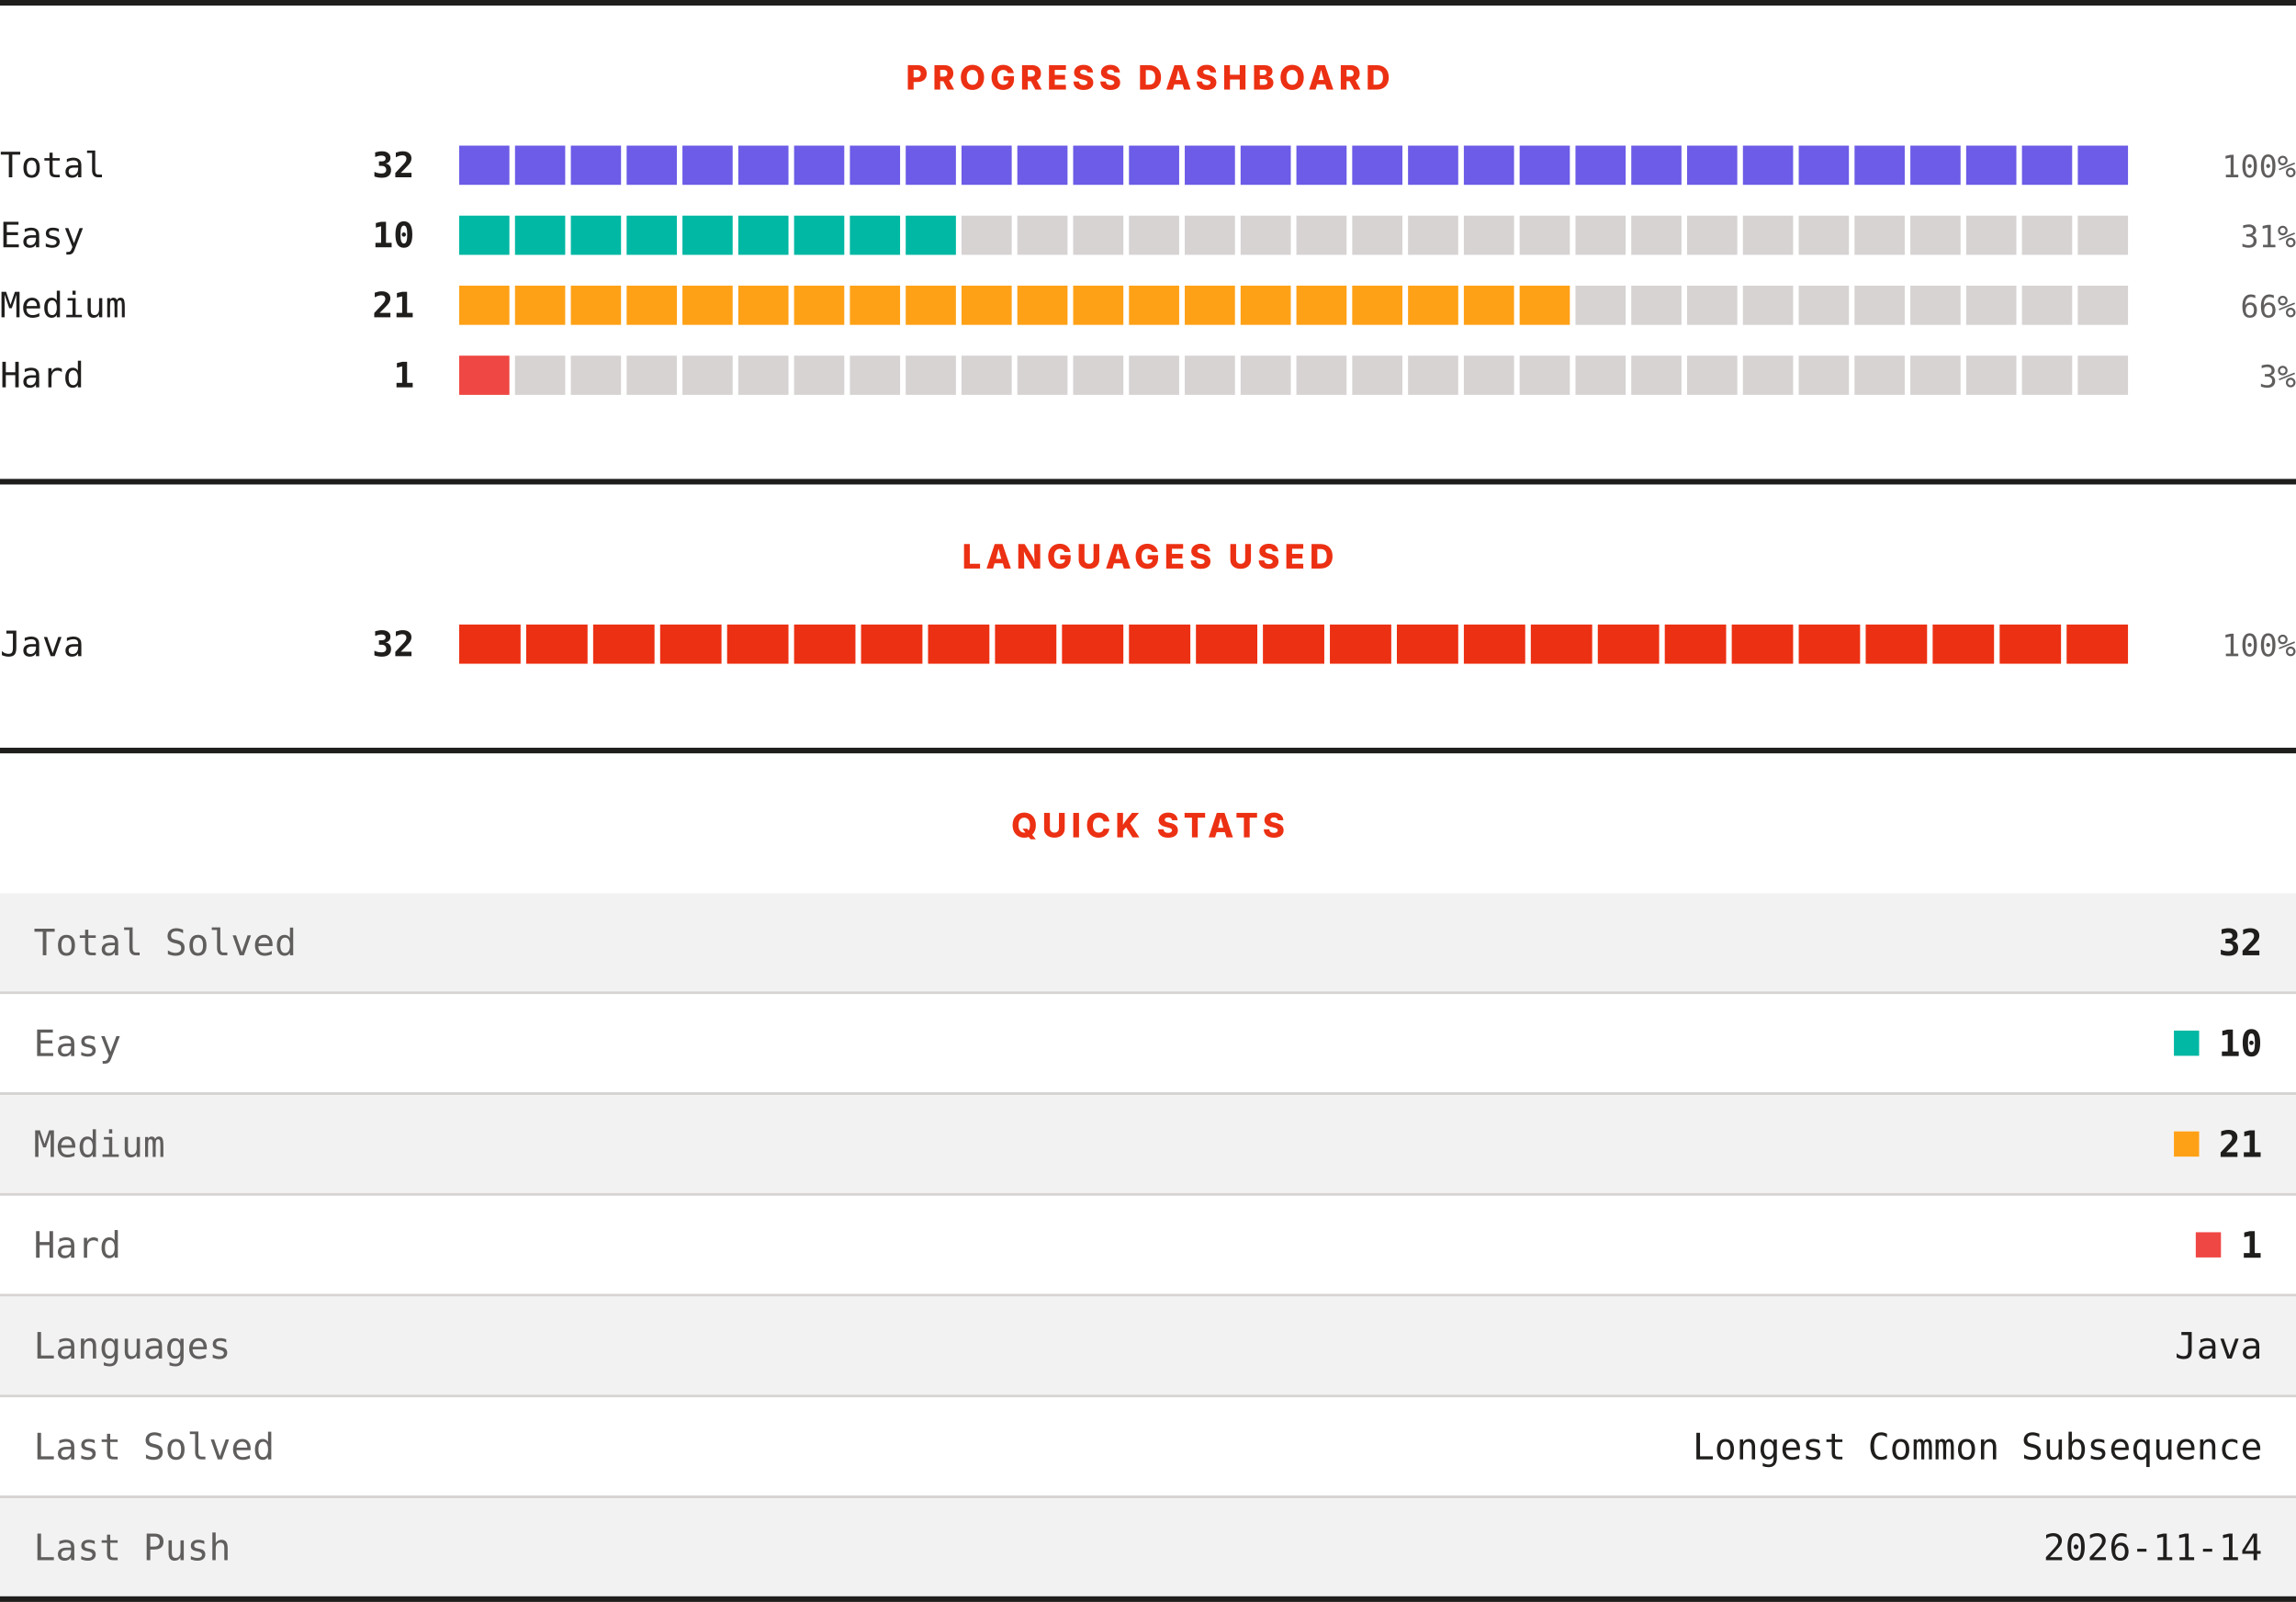
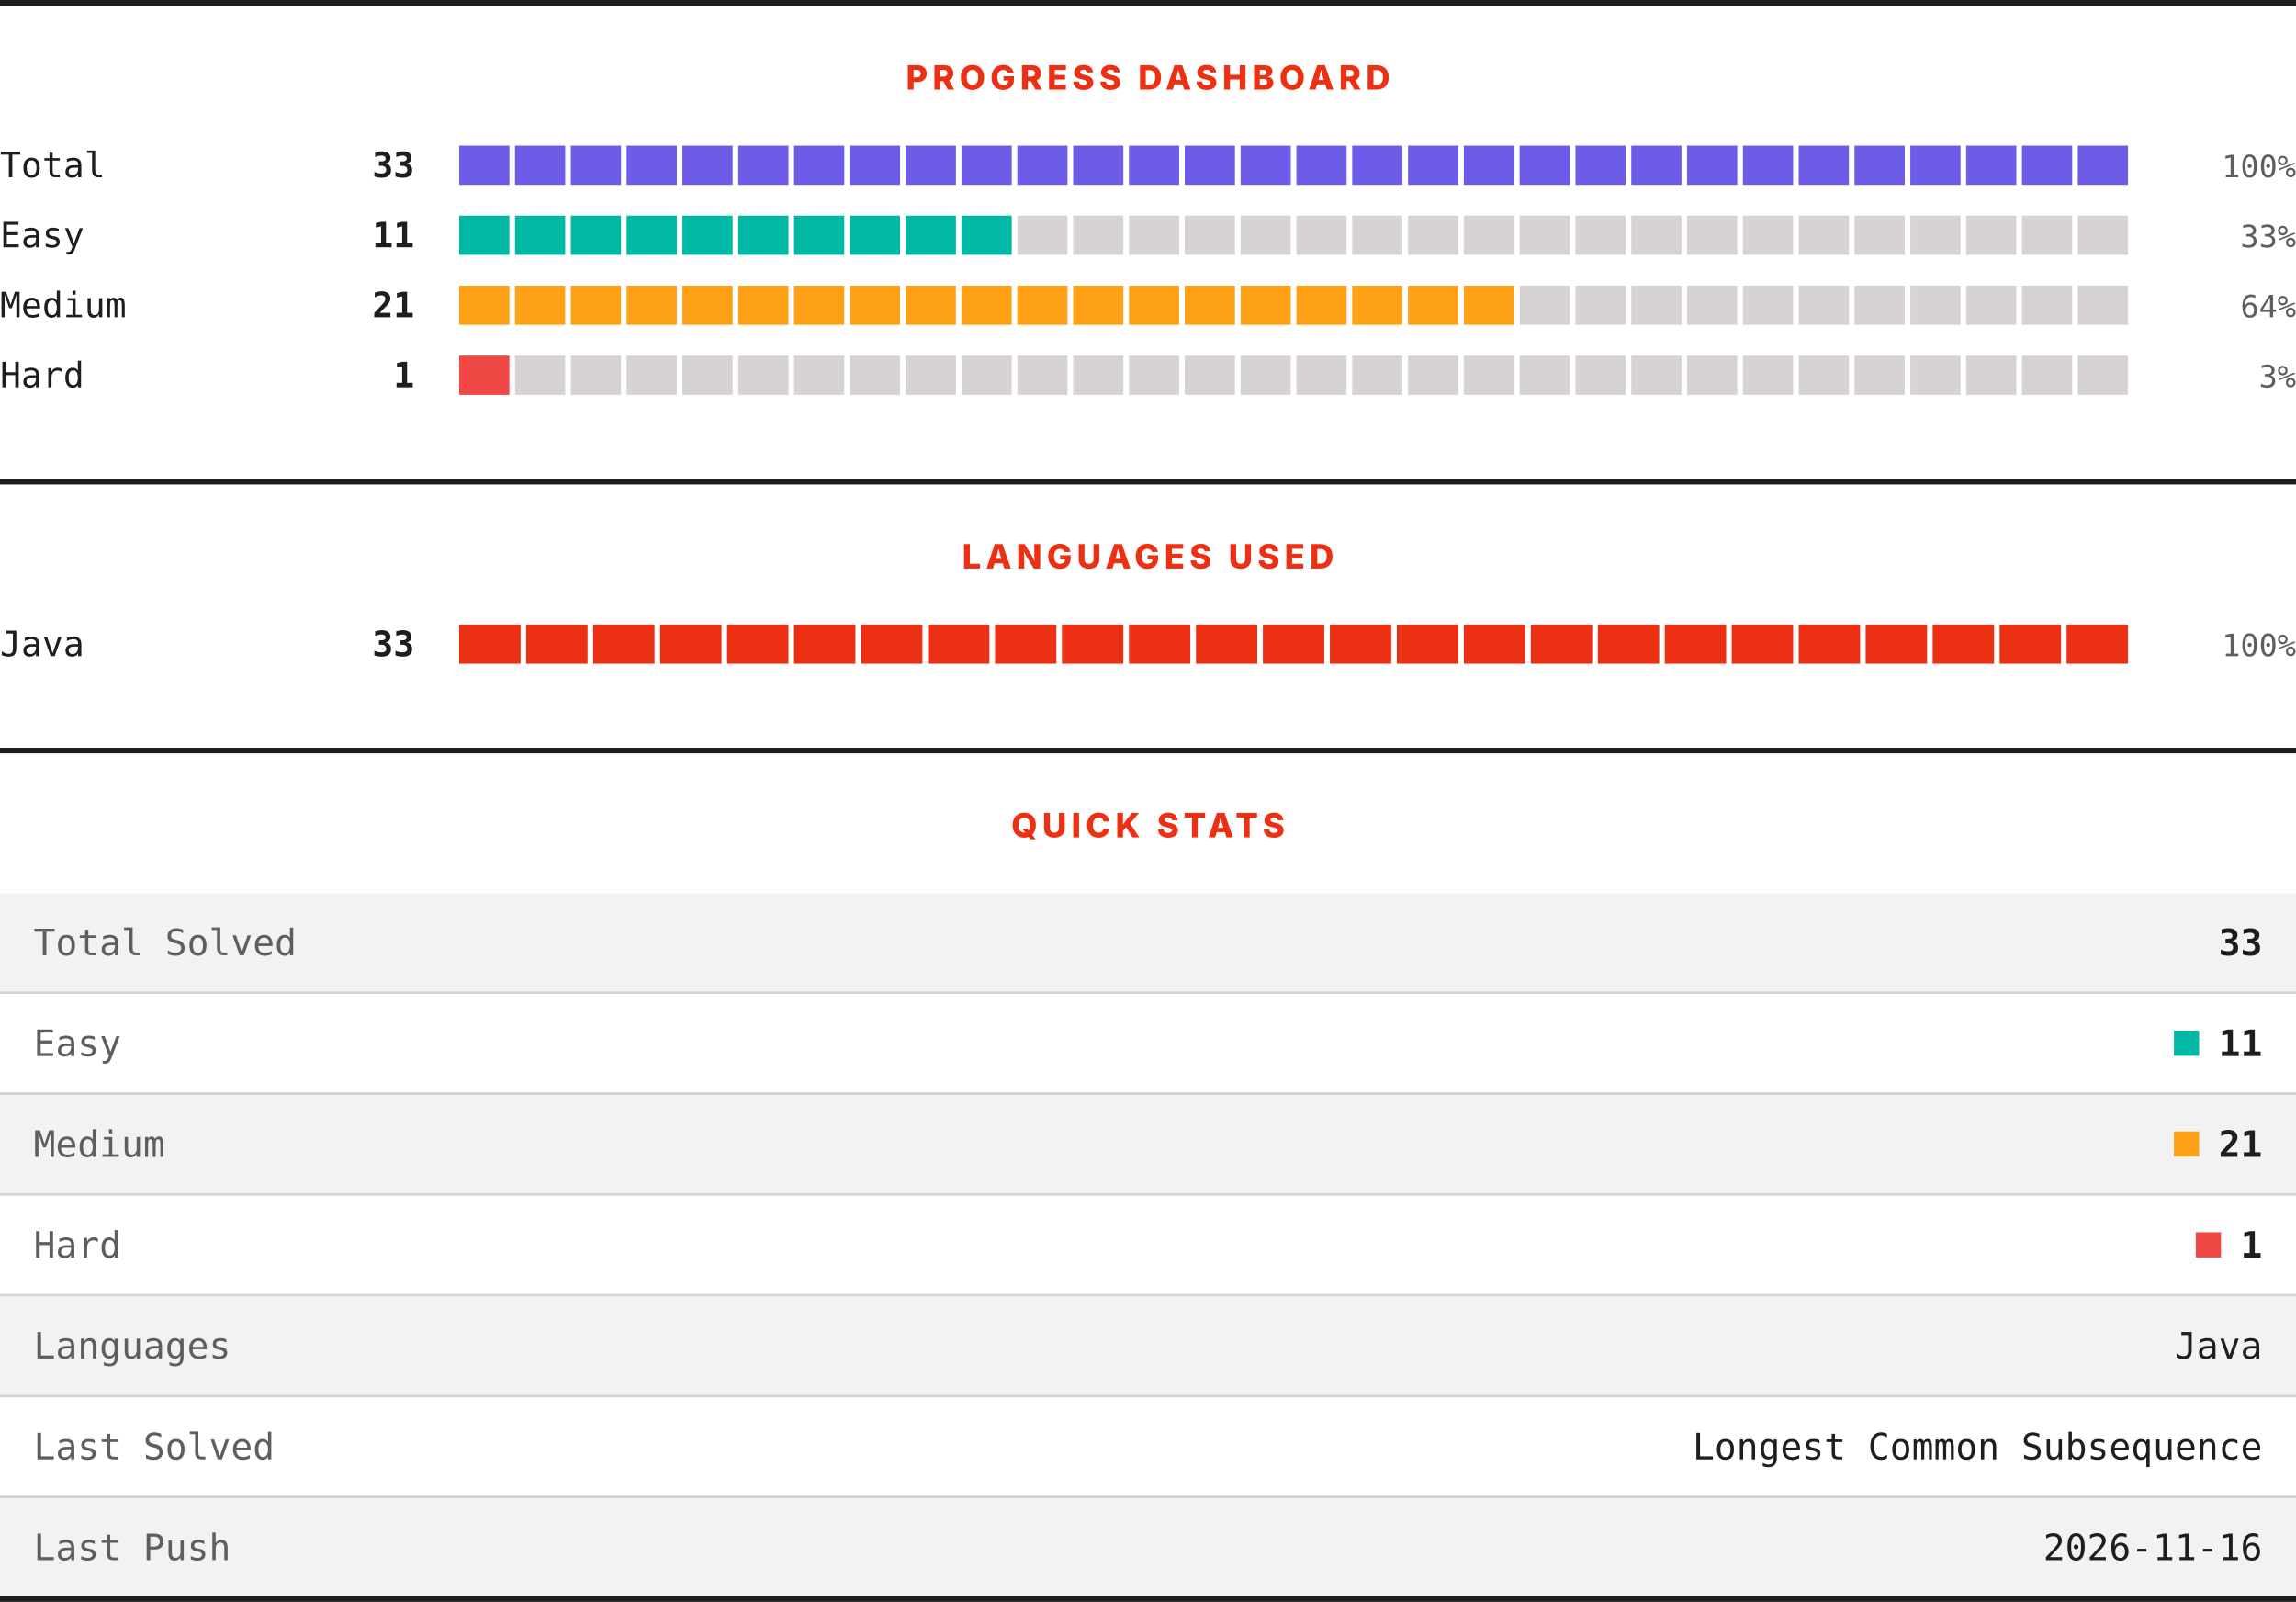
<svg xmlns="http://www.w3.org/2000/svg" width="820" height="572" viewBox="0 0 820 572" role="img" aria-label="LeetCode progress, languages and quick stats">
  <rect width="820" height="572" fill="#ffffff" />
  <rect x="0" y="0" width="820" height="2" fill="#201e1d" />
  <text x="410" y="32" text-anchor="middle" font-family="Archivo, system-ui, -apple-system, Segoe UI, sans-serif" font-size="12" font-weight="800" letter-spacing="1.68" fill="#ec3013">PROGRESS DASHBOARD</text>
  <text x="0" y="63.3" font-family="ui-monospace, SFMono-Regular, Menlo, Consolas, monospace" font-size="12.5" fill="#201e1d">Total</text>
-   <text x="148" y="63.3" text-anchor="end" font-family="ui-monospace, SFMono-Regular, Menlo, Consolas, monospace" font-size="12.5" font-weight="700" fill="#201e1d">32</text>
+   <text x="148" y="63.3" text-anchor="end" font-family="ui-monospace, SFMono-Regular, Menlo, Consolas, monospace" font-size="12.5" font-weight="700" fill="#201e1d">33</text>
  <rect x="164.00" y="52" width="17.93" height="14" fill="#6c5ce7" />
  <rect x="183.93" y="52" width="17.93" height="14" fill="#6c5ce7" />
  <rect x="203.87" y="52" width="17.93" height="14" fill="#6c5ce7" />
  <rect x="223.80" y="52" width="17.93" height="14" fill="#6c5ce7" />
  <rect x="243.73" y="52" width="17.93" height="14" fill="#6c5ce7" />
  <rect x="263.67" y="52" width="17.93" height="14" fill="#6c5ce7" />
  <rect x="283.60" y="52" width="17.93" height="14" fill="#6c5ce7" />
  <rect x="303.53" y="52" width="17.93" height="14" fill="#6c5ce7" />
  <rect x="323.47" y="52" width="17.93" height="14" fill="#6c5ce7" />
  <rect x="343.40" y="52" width="17.93" height="14" fill="#6c5ce7" />
  <rect x="363.33" y="52" width="17.93" height="14" fill="#6c5ce7" />
  <rect x="383.27" y="52" width="17.93" height="14" fill="#6c5ce7" />
  <rect x="403.20" y="52" width="17.93" height="14" fill="#6c5ce7" />
  <rect x="423.13" y="52" width="17.93" height="14" fill="#6c5ce7" />
  <rect x="443.07" y="52" width="17.93" height="14" fill="#6c5ce7" />
  <rect x="463.00" y="52" width="17.93" height="14" fill="#6c5ce7" />
  <rect x="482.93" y="52" width="17.93" height="14" fill="#6c5ce7" />
  <rect x="502.87" y="52" width="17.93" height="14" fill="#6c5ce7" />
  <rect x="522.80" y="52" width="17.93" height="14" fill="#6c5ce7" />
  <rect x="542.73" y="52" width="17.93" height="14" fill="#6c5ce7" />
  <rect x="562.67" y="52" width="17.93" height="14" fill="#6c5ce7" />
  <rect x="582.60" y="52" width="17.93" height="14" fill="#6c5ce7" />
  <rect x="602.53" y="52" width="17.93" height="14" fill="#6c5ce7" />
  <rect x="622.47" y="52" width="17.93" height="14" fill="#6c5ce7" />
  <rect x="642.40" y="52" width="17.93" height="14" fill="#6c5ce7" />
  <rect x="662.33" y="52" width="17.93" height="14" fill="#6c5ce7" />
  <rect x="682.27" y="52" width="17.93" height="14" fill="#6c5ce7" />
  <rect x="702.20" y="52" width="17.93" height="14" fill="#6c5ce7" />
  <rect x="722.13" y="52" width="17.93" height="14" fill="#6c5ce7" />
  <rect x="742.07" y="52" width="17.93" height="14" fill="#6c5ce7" />
  <text x="820" y="63.3" text-anchor="end" font-family="ui-monospace, SFMono-Regular, Menlo, Consolas, monospace" font-size="11" fill="#605d5d">100%</text>
  <text x="0" y="88.3" font-family="ui-monospace, SFMono-Regular, Menlo, Consolas, monospace" font-size="12.5" fill="#201e1d">Easy</text>
-   <text x="148" y="88.3" text-anchor="end" font-family="ui-monospace, SFMono-Regular, Menlo, Consolas, monospace" font-size="12.5" font-weight="700" fill="#201e1d">10</text>
+   <text x="148" y="88.3" text-anchor="end" font-family="ui-monospace, SFMono-Regular, Menlo, Consolas, monospace" font-size="12.5" font-weight="700" fill="#201e1d">11</text>
  <rect x="164.00" y="77" width="17.93" height="14" fill="#00b8a3" />
  <rect x="183.93" y="77" width="17.93" height="14" fill="#00b8a3" />
  <rect x="203.87" y="77" width="17.93" height="14" fill="#00b8a3" />
  <rect x="223.80" y="77" width="17.93" height="14" fill="#00b8a3" />
  <rect x="243.73" y="77" width="17.93" height="14" fill="#00b8a3" />
  <rect x="263.67" y="77" width="17.93" height="14" fill="#00b8a3" />
  <rect x="283.60" y="77" width="17.93" height="14" fill="#00b8a3" />
  <rect x="303.53" y="77" width="17.93" height="14" fill="#00b8a3" />
  <rect x="323.47" y="77" width="17.93" height="14" fill="#00b8a3" />
-   <rect x="343.40" y="77" width="17.93" height="14" fill="#d7d3d3" />
+   <rect x="343.40" y="77" width="17.93" height="14" fill="#00b8a3" />
  <rect x="363.33" y="77" width="17.93" height="14" fill="#d7d3d3" />
  <rect x="383.27" y="77" width="17.93" height="14" fill="#d7d3d3" />
  <rect x="403.20" y="77" width="17.93" height="14" fill="#d7d3d3" />
  <rect x="423.13" y="77" width="17.93" height="14" fill="#d7d3d3" />
  <rect x="443.07" y="77" width="17.93" height="14" fill="#d7d3d3" />
  <rect x="463.00" y="77" width="17.93" height="14" fill="#d7d3d3" />
  <rect x="482.93" y="77" width="17.93" height="14" fill="#d7d3d3" />
  <rect x="502.87" y="77" width="17.93" height="14" fill="#d7d3d3" />
  <rect x="522.80" y="77" width="17.93" height="14" fill="#d7d3d3" />
  <rect x="542.73" y="77" width="17.93" height="14" fill="#d7d3d3" />
  <rect x="562.67" y="77" width="17.93" height="14" fill="#d7d3d3" />
  <rect x="582.60" y="77" width="17.93" height="14" fill="#d7d3d3" />
  <rect x="602.53" y="77" width="17.93" height="14" fill="#d7d3d3" />
  <rect x="622.47" y="77" width="17.93" height="14" fill="#d7d3d3" />
  <rect x="642.40" y="77" width="17.93" height="14" fill="#d7d3d3" />
  <rect x="662.33" y="77" width="17.93" height="14" fill="#d7d3d3" />
  <rect x="682.27" y="77" width="17.93" height="14" fill="#d7d3d3" />
  <rect x="702.20" y="77" width="17.93" height="14" fill="#d7d3d3" />
  <rect x="722.13" y="77" width="17.93" height="14" fill="#d7d3d3" />
  <rect x="742.07" y="77" width="17.93" height="14" fill="#d7d3d3" />
-   <text x="820" y="88.3" text-anchor="end" font-family="ui-monospace, SFMono-Regular, Menlo, Consolas, monospace" font-size="11" fill="#605d5d">31%</text>
+   <text x="820" y="88.3" text-anchor="end" font-family="ui-monospace, SFMono-Regular, Menlo, Consolas, monospace" font-size="11" fill="#605d5d">33%</text>
  <text x="0" y="113.3" font-family="ui-monospace, SFMono-Regular, Menlo, Consolas, monospace" font-size="12.5" fill="#201e1d">Medium</text>
  <text x="148" y="113.3" text-anchor="end" font-family="ui-monospace, SFMono-Regular, Menlo, Consolas, monospace" font-size="12.5" font-weight="700" fill="#201e1d">21</text>
  <rect x="164.00" y="102" width="17.93" height="14" fill="#ffa116" />
  <rect x="183.93" y="102" width="17.93" height="14" fill="#ffa116" />
  <rect x="203.87" y="102" width="17.93" height="14" fill="#ffa116" />
  <rect x="223.80" y="102" width="17.93" height="14" fill="#ffa116" />
  <rect x="243.73" y="102" width="17.93" height="14" fill="#ffa116" />
  <rect x="263.67" y="102" width="17.93" height="14" fill="#ffa116" />
  <rect x="283.60" y="102" width="17.93" height="14" fill="#ffa116" />
  <rect x="303.53" y="102" width="17.93" height="14" fill="#ffa116" />
  <rect x="323.47" y="102" width="17.93" height="14" fill="#ffa116" />
  <rect x="343.40" y="102" width="17.93" height="14" fill="#ffa116" />
  <rect x="363.33" y="102" width="17.93" height="14" fill="#ffa116" />
  <rect x="383.27" y="102" width="17.93" height="14" fill="#ffa116" />
  <rect x="403.20" y="102" width="17.93" height="14" fill="#ffa116" />
  <rect x="423.13" y="102" width="17.93" height="14" fill="#ffa116" />
  <rect x="443.07" y="102" width="17.93" height="14" fill="#ffa116" />
  <rect x="463.00" y="102" width="17.93" height="14" fill="#ffa116" />
  <rect x="482.93" y="102" width="17.93" height="14" fill="#ffa116" />
  <rect x="502.87" y="102" width="17.93" height="14" fill="#ffa116" />
  <rect x="522.80" y="102" width="17.93" height="14" fill="#ffa116" />
-   <rect x="542.73" y="102" width="17.93" height="14" fill="#ffa116" />
+   <rect x="542.73" y="102" width="17.93" height="14" fill="#d7d3d3" />
  <rect x="562.67" y="102" width="17.93" height="14" fill="#d7d3d3" />
  <rect x="582.60" y="102" width="17.93" height="14" fill="#d7d3d3" />
  <rect x="602.53" y="102" width="17.93" height="14" fill="#d7d3d3" />
  <rect x="622.47" y="102" width="17.93" height="14" fill="#d7d3d3" />
  <rect x="642.40" y="102" width="17.93" height="14" fill="#d7d3d3" />
  <rect x="662.33" y="102" width="17.93" height="14" fill="#d7d3d3" />
  <rect x="682.27" y="102" width="17.93" height="14" fill="#d7d3d3" />
  <rect x="702.20" y="102" width="17.93" height="14" fill="#d7d3d3" />
  <rect x="722.13" y="102" width="17.93" height="14" fill="#d7d3d3" />
  <rect x="742.07" y="102" width="17.93" height="14" fill="#d7d3d3" />
-   <text x="820" y="113.3" text-anchor="end" font-family="ui-monospace, SFMono-Regular, Menlo, Consolas, monospace" font-size="11" fill="#605d5d">66%</text>
+   <text x="820" y="113.3" text-anchor="end" font-family="ui-monospace, SFMono-Regular, Menlo, Consolas, monospace" font-size="11" fill="#605d5d">64%</text>
  <text x="0" y="138.3" font-family="ui-monospace, SFMono-Regular, Menlo, Consolas, monospace" font-size="12.5" fill="#201e1d">Hard</text>
  <text x="148" y="138.3" text-anchor="end" font-family="ui-monospace, SFMono-Regular, Menlo, Consolas, monospace" font-size="12.5" font-weight="700" fill="#201e1d">1</text>
  <rect x="164.00" y="127" width="17.93" height="14" fill="#ef4743" />
  <rect x="183.93" y="127" width="17.93" height="14" fill="#d7d3d3" />
  <rect x="203.87" y="127" width="17.93" height="14" fill="#d7d3d3" />
  <rect x="223.80" y="127" width="17.93" height="14" fill="#d7d3d3" />
  <rect x="243.73" y="127" width="17.93" height="14" fill="#d7d3d3" />
  <rect x="263.67" y="127" width="17.93" height="14" fill="#d7d3d3" />
  <rect x="283.60" y="127" width="17.93" height="14" fill="#d7d3d3" />
  <rect x="303.53" y="127" width="17.93" height="14" fill="#d7d3d3" />
  <rect x="323.47" y="127" width="17.93" height="14" fill="#d7d3d3" />
  <rect x="343.40" y="127" width="17.93" height="14" fill="#d7d3d3" />
  <rect x="363.33" y="127" width="17.93" height="14" fill="#d7d3d3" />
  <rect x="383.27" y="127" width="17.93" height="14" fill="#d7d3d3" />
  <rect x="403.20" y="127" width="17.93" height="14" fill="#d7d3d3" />
  <rect x="423.13" y="127" width="17.93" height="14" fill="#d7d3d3" />
  <rect x="443.07" y="127" width="17.93" height="14" fill="#d7d3d3" />
  <rect x="463.00" y="127" width="17.93" height="14" fill="#d7d3d3" />
  <rect x="482.93" y="127" width="17.93" height="14" fill="#d7d3d3" />
  <rect x="502.87" y="127" width="17.93" height="14" fill="#d7d3d3" />
  <rect x="522.80" y="127" width="17.93" height="14" fill="#d7d3d3" />
  <rect x="542.73" y="127" width="17.93" height="14" fill="#d7d3d3" />
  <rect x="562.67" y="127" width="17.93" height="14" fill="#d7d3d3" />
  <rect x="582.60" y="127" width="17.93" height="14" fill="#d7d3d3" />
  <rect x="602.53" y="127" width="17.93" height="14" fill="#d7d3d3" />
  <rect x="622.47" y="127" width="17.93" height="14" fill="#d7d3d3" />
  <rect x="642.40" y="127" width="17.93" height="14" fill="#d7d3d3" />
  <rect x="662.33" y="127" width="17.93" height="14" fill="#d7d3d3" />
  <rect x="682.27" y="127" width="17.93" height="14" fill="#d7d3d3" />
  <rect x="702.20" y="127" width="17.93" height="14" fill="#d7d3d3" />
  <rect x="722.13" y="127" width="17.93" height="14" fill="#d7d3d3" />
  <rect x="742.07" y="127" width="17.93" height="14" fill="#d7d3d3" />
  <text x="820" y="138.3" text-anchor="end" font-family="ui-monospace, SFMono-Regular, Menlo, Consolas, monospace" font-size="11" fill="#605d5d">3%</text>
  <rect x="0" y="171" width="820" height="2" fill="#201e1d" />
  <text x="410" y="203" text-anchor="middle" font-family="Archivo, system-ui, -apple-system, Segoe UI, sans-serif" font-size="12" font-weight="800" letter-spacing="1.68" fill="#ec3013">LANGUAGES USED</text>
  <text x="0" y="234.3" font-family="ui-monospace, SFMono-Regular, Menlo, Consolas, monospace" font-size="12.5" fill="#201e1d">Java</text>
-   <text x="148" y="234.3" text-anchor="end" font-family="ui-monospace, SFMono-Regular, Menlo, Consolas, monospace" font-size="12.5" font-weight="700" fill="#201e1d">32</text>
+   <text x="148" y="234.3" text-anchor="end" font-family="ui-monospace, SFMono-Regular, Menlo, Consolas, monospace" font-size="12.5" font-weight="700" fill="#201e1d">33</text>
  <rect x="164.00" y="223" width="21.92" height="14" fill="#ec3013" />
  <rect x="187.92" y="223" width="21.92" height="14" fill="#ec3013" />
  <rect x="211.84" y="223" width="21.92" height="14" fill="#ec3013" />
  <rect x="235.76" y="223" width="21.92" height="14" fill="#ec3013" />
  <rect x="259.68" y="223" width="21.92" height="14" fill="#ec3013" />
  <rect x="283.60" y="223" width="21.92" height="14" fill="#ec3013" />
  <rect x="307.52" y="223" width="21.92" height="14" fill="#ec3013" />
  <rect x="331.44" y="223" width="21.92" height="14" fill="#ec3013" />
  <rect x="355.36" y="223" width="21.92" height="14" fill="#ec3013" />
  <rect x="379.28" y="223" width="21.92" height="14" fill="#ec3013" />
  <rect x="403.20" y="223" width="21.92" height="14" fill="#ec3013" />
  <rect x="427.12" y="223" width="21.92" height="14" fill="#ec3013" />
  <rect x="451.04" y="223" width="21.92" height="14" fill="#ec3013" />
  <rect x="474.96" y="223" width="21.92" height="14" fill="#ec3013" />
  <rect x="498.88" y="223" width="21.92" height="14" fill="#ec3013" />
  <rect x="522.80" y="223" width="21.92" height="14" fill="#ec3013" />
  <rect x="546.72" y="223" width="21.92" height="14" fill="#ec3013" />
  <rect x="570.64" y="223" width="21.92" height="14" fill="#ec3013" />
  <rect x="594.56" y="223" width="21.92" height="14" fill="#ec3013" />
  <rect x="618.48" y="223" width="21.92" height="14" fill="#ec3013" />
  <rect x="642.40" y="223" width="21.92" height="14" fill="#ec3013" />
  <rect x="666.32" y="223" width="21.92" height="14" fill="#ec3013" />
  <rect x="690.24" y="223" width="21.92" height="14" fill="#ec3013" />
  <rect x="714.16" y="223" width="21.92" height="14" fill="#ec3013" />
  <rect x="738.08" y="223" width="21.92" height="14" fill="#ec3013" />
  <text x="820" y="234.3" text-anchor="end" font-family="ui-monospace, SFMono-Regular, Menlo, Consolas, monospace" font-size="11" fill="#605d5d">100%</text>
  <rect x="0" y="267" width="820" height="2" fill="#201e1d" />
  <text x="410" y="299" text-anchor="middle" font-family="Archivo, system-ui, -apple-system, Segoe UI, sans-serif" font-size="12" font-weight="800" letter-spacing="1.68" fill="#ec3013">QUICK STATS</text>
  <rect x="0" y="319" width="820" height="35" fill="#f3f2f2" />
  <text x="12" y="341.1" font-family="ui-monospace, SFMono-Regular, Menlo, Consolas, monospace" font-size="13" fill="#605d5d">Total Solved</text>
-   <text x="808" y="341.1" text-anchor="end" font-family="ui-monospace, SFMono-Regular, Menlo, Consolas, monospace" font-size="13" font-weight="700" fill="#201e1d">32</text>
+   <text x="808" y="341.1" text-anchor="end" font-family="ui-monospace, SFMono-Regular, Menlo, Consolas, monospace" font-size="13" font-weight="700" fill="#201e1d">33</text>
  <rect x="0" y="354" width="820" height="1" fill="#d7d3d3" />
  <rect x="0" y="355" width="820" height="35" fill="#ffffff" />
  <text x="12" y="377.1" font-family="ui-monospace, SFMono-Regular, Menlo, Consolas, monospace" font-size="13" fill="#605d5d">Easy</text>
  <rect x="776.4" y="368" width="9" height="9" fill="#00b8a3" />
-   <text x="808" y="377.1" text-anchor="end" font-family="ui-monospace, SFMono-Regular, Menlo, Consolas, monospace" font-size="13" font-weight="700" fill="#201e1d">10</text>
+   <text x="808" y="377.1" text-anchor="end" font-family="ui-monospace, SFMono-Regular, Menlo, Consolas, monospace" font-size="13" font-weight="700" fill="#201e1d">11</text>
  <rect x="0" y="390" width="820" height="1" fill="#d7d3d3" />
  <rect x="0" y="391" width="820" height="35" fill="#f3f2f2" />
  <text x="12" y="413.1" font-family="ui-monospace, SFMono-Regular, Menlo, Consolas, monospace" font-size="13" fill="#605d5d">Medium</text>
  <rect x="776.4" y="404" width="9" height="9" fill="#ffa116" />
  <text x="808" y="413.1" text-anchor="end" font-family="ui-monospace, SFMono-Regular, Menlo, Consolas, monospace" font-size="13" font-weight="700" fill="#201e1d">21</text>
  <rect x="0" y="426" width="820" height="1" fill="#d7d3d3" />
  <rect x="0" y="427" width="820" height="35" fill="#ffffff" />
  <text x="12" y="449.1" font-family="ui-monospace, SFMono-Regular, Menlo, Consolas, monospace" font-size="13" fill="#605d5d">Hard</text>
  <rect x="784.2" y="440" width="9" height="9" fill="#ef4743" />
  <text x="808" y="449.1" text-anchor="end" font-family="ui-monospace, SFMono-Regular, Menlo, Consolas, monospace" font-size="13" font-weight="700" fill="#201e1d">1</text>
  <rect x="0" y="462" width="820" height="1" fill="#d7d3d3" />
  <rect x="0" y="463" width="820" height="35" fill="#f3f2f2" />
  <text x="12" y="485.1" font-family="ui-monospace, SFMono-Regular, Menlo, Consolas, monospace" font-size="13" fill="#605d5d">Languages</text>
  <text x="808" y="485.1" text-anchor="end" font-family="ui-monospace, SFMono-Regular, Menlo, Consolas, monospace" font-size="13" fill="#201e1d">Java</text>
  <rect x="0" y="498" width="820" height="1" fill="#d7d3d3" />
  <rect x="0" y="499" width="820" height="35" fill="#ffffff" />
  <text x="12" y="521.1" font-family="ui-monospace, SFMono-Regular, Menlo, Consolas, monospace" font-size="13" fill="#605d5d">Last Solved</text>
  <text x="808" y="521.1" text-anchor="end" font-family="ui-monospace, SFMono-Regular, Menlo, Consolas, monospace" font-size="13" fill="#201e1d">Longest Common Subsequence</text>
  <rect x="0" y="534" width="820" height="1" fill="#d7d3d3" />
  <rect x="0" y="535" width="820" height="35" fill="#f3f2f2" />
  <text x="12" y="557.1" font-family="ui-monospace, SFMono-Regular, Menlo, Consolas, monospace" font-size="13" fill="#605d5d">Last Push</text>
-   <text x="808" y="557.1" text-anchor="end" font-family="ui-monospace, SFMono-Regular, Menlo, Consolas, monospace" font-size="13" fill="#201e1d">2026-11-14</text>
+   <text x="808" y="557.1" text-anchor="end" font-family="ui-monospace, SFMono-Regular, Menlo, Consolas, monospace" font-size="13" fill="#201e1d">2026-11-16</text>
  <rect x="0" y="570" width="820" height="2" fill="#201e1d" />
</svg>
